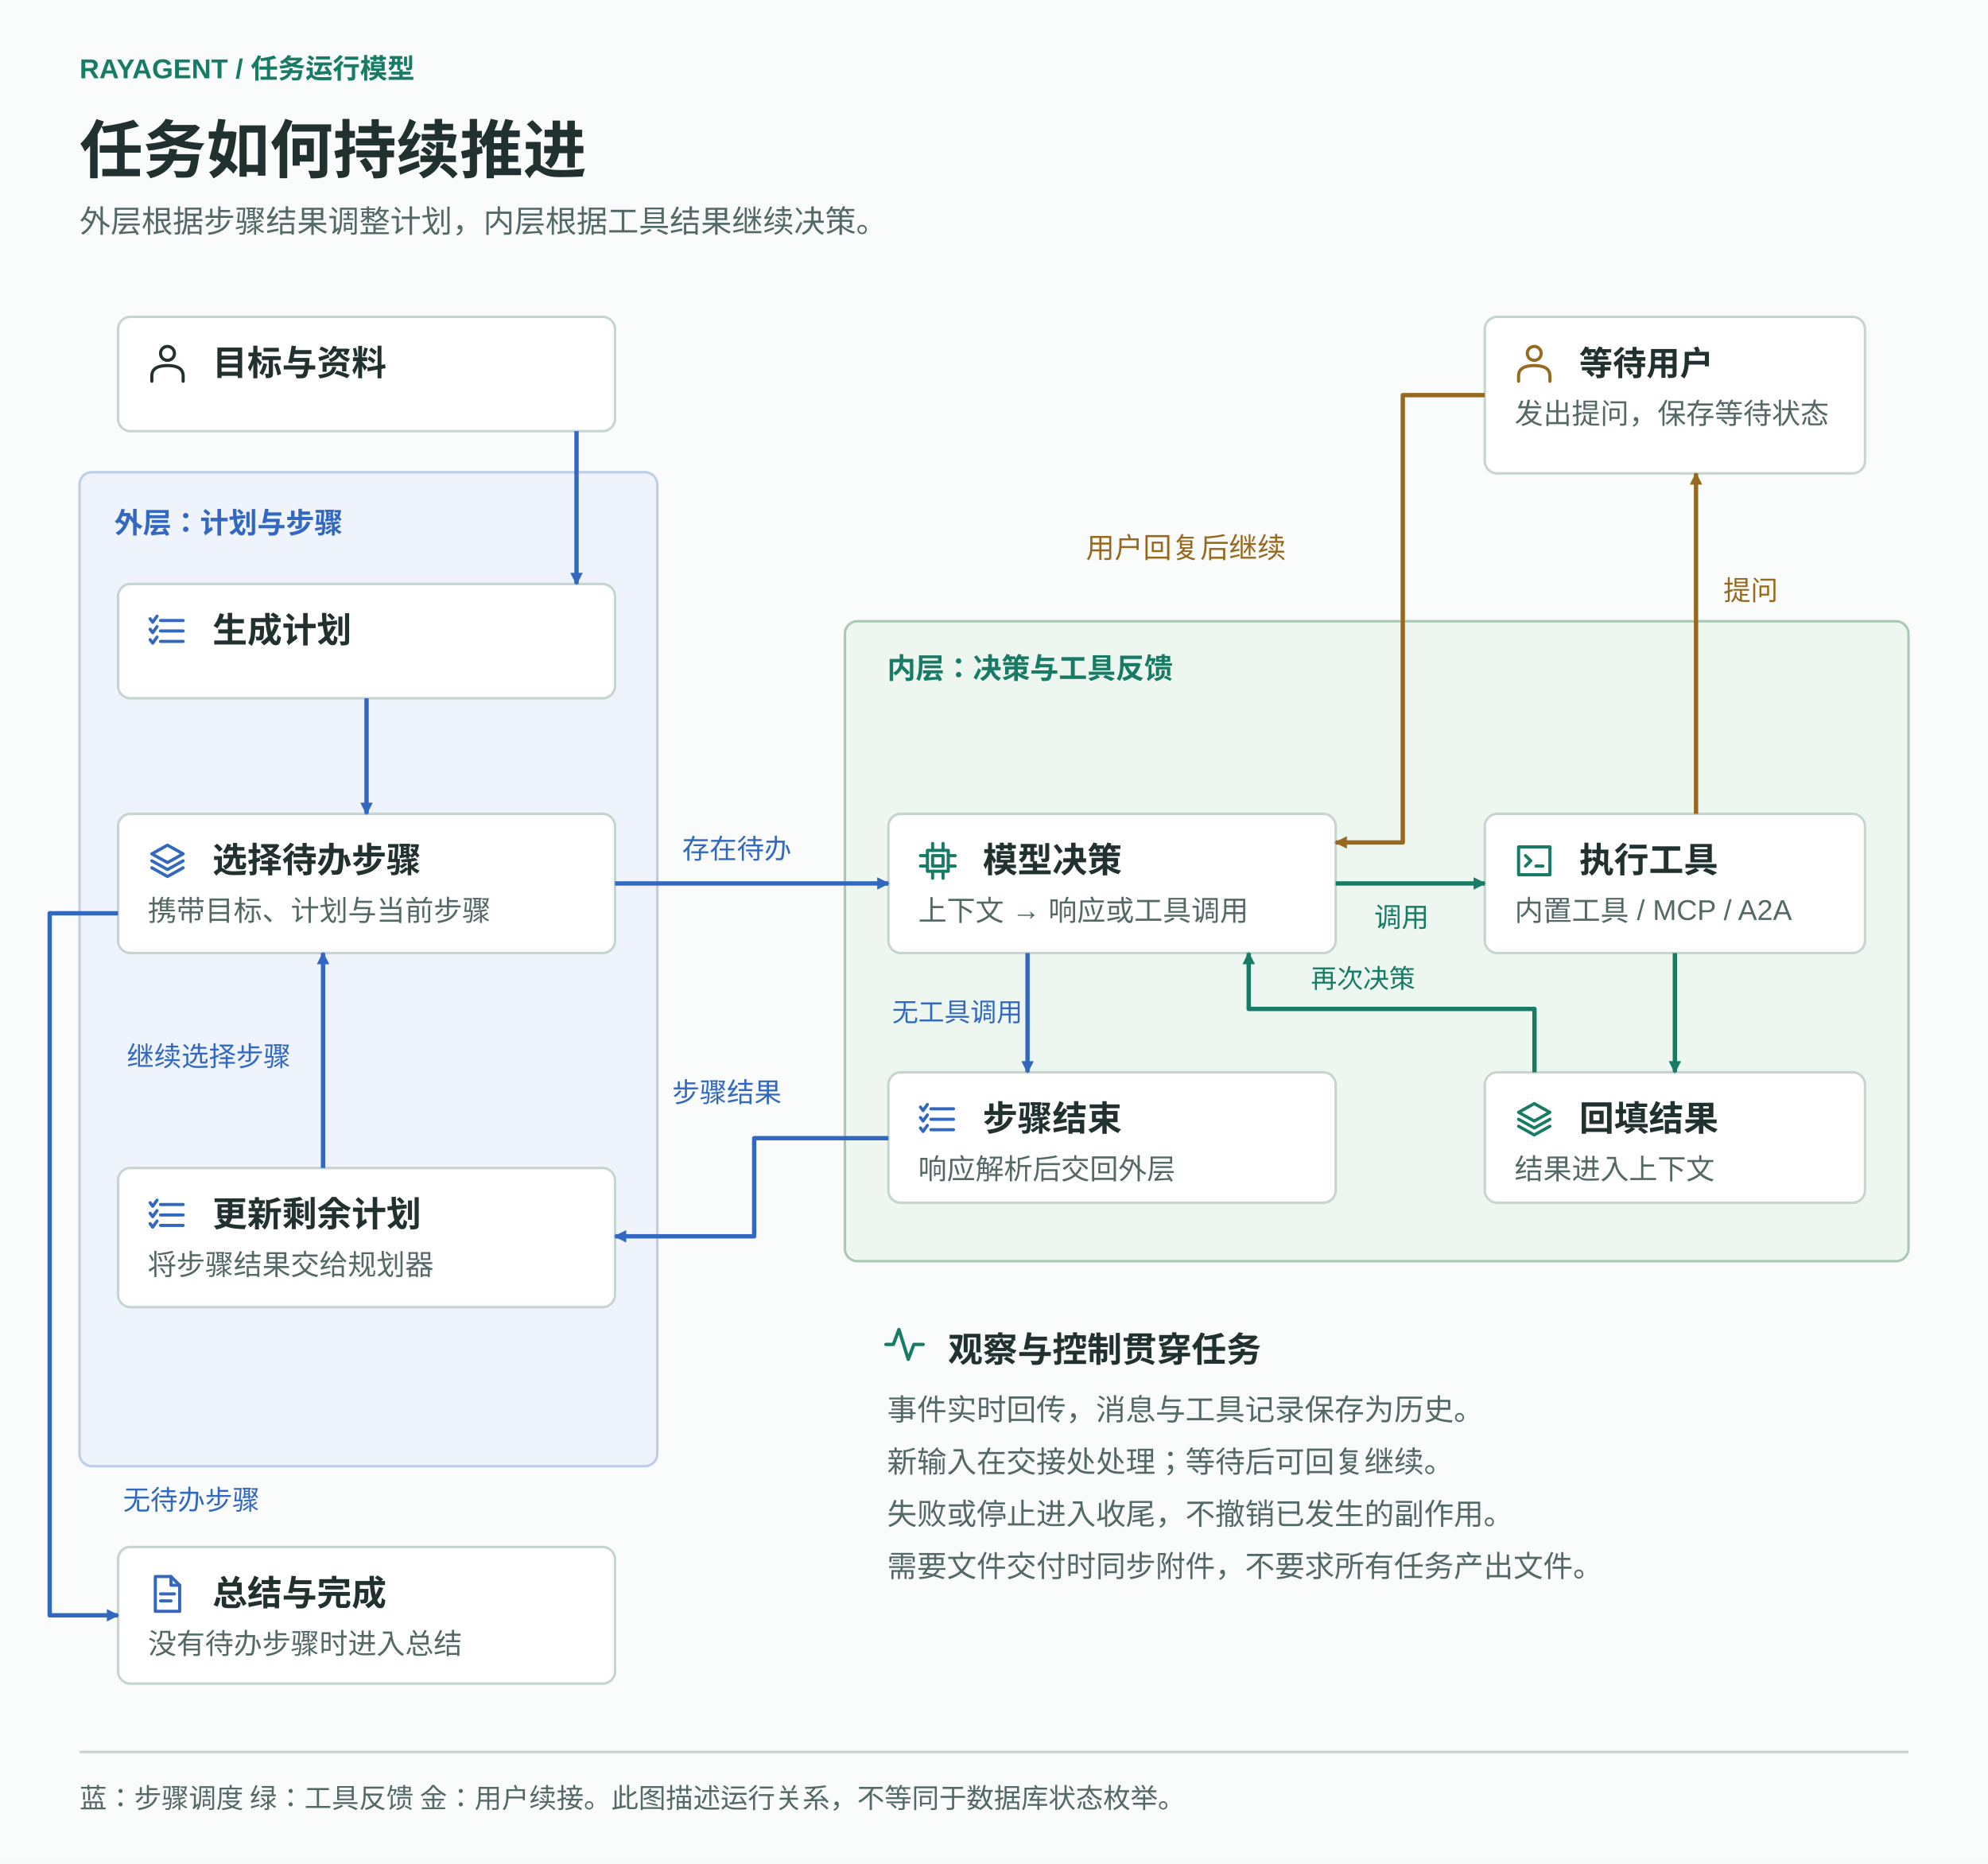
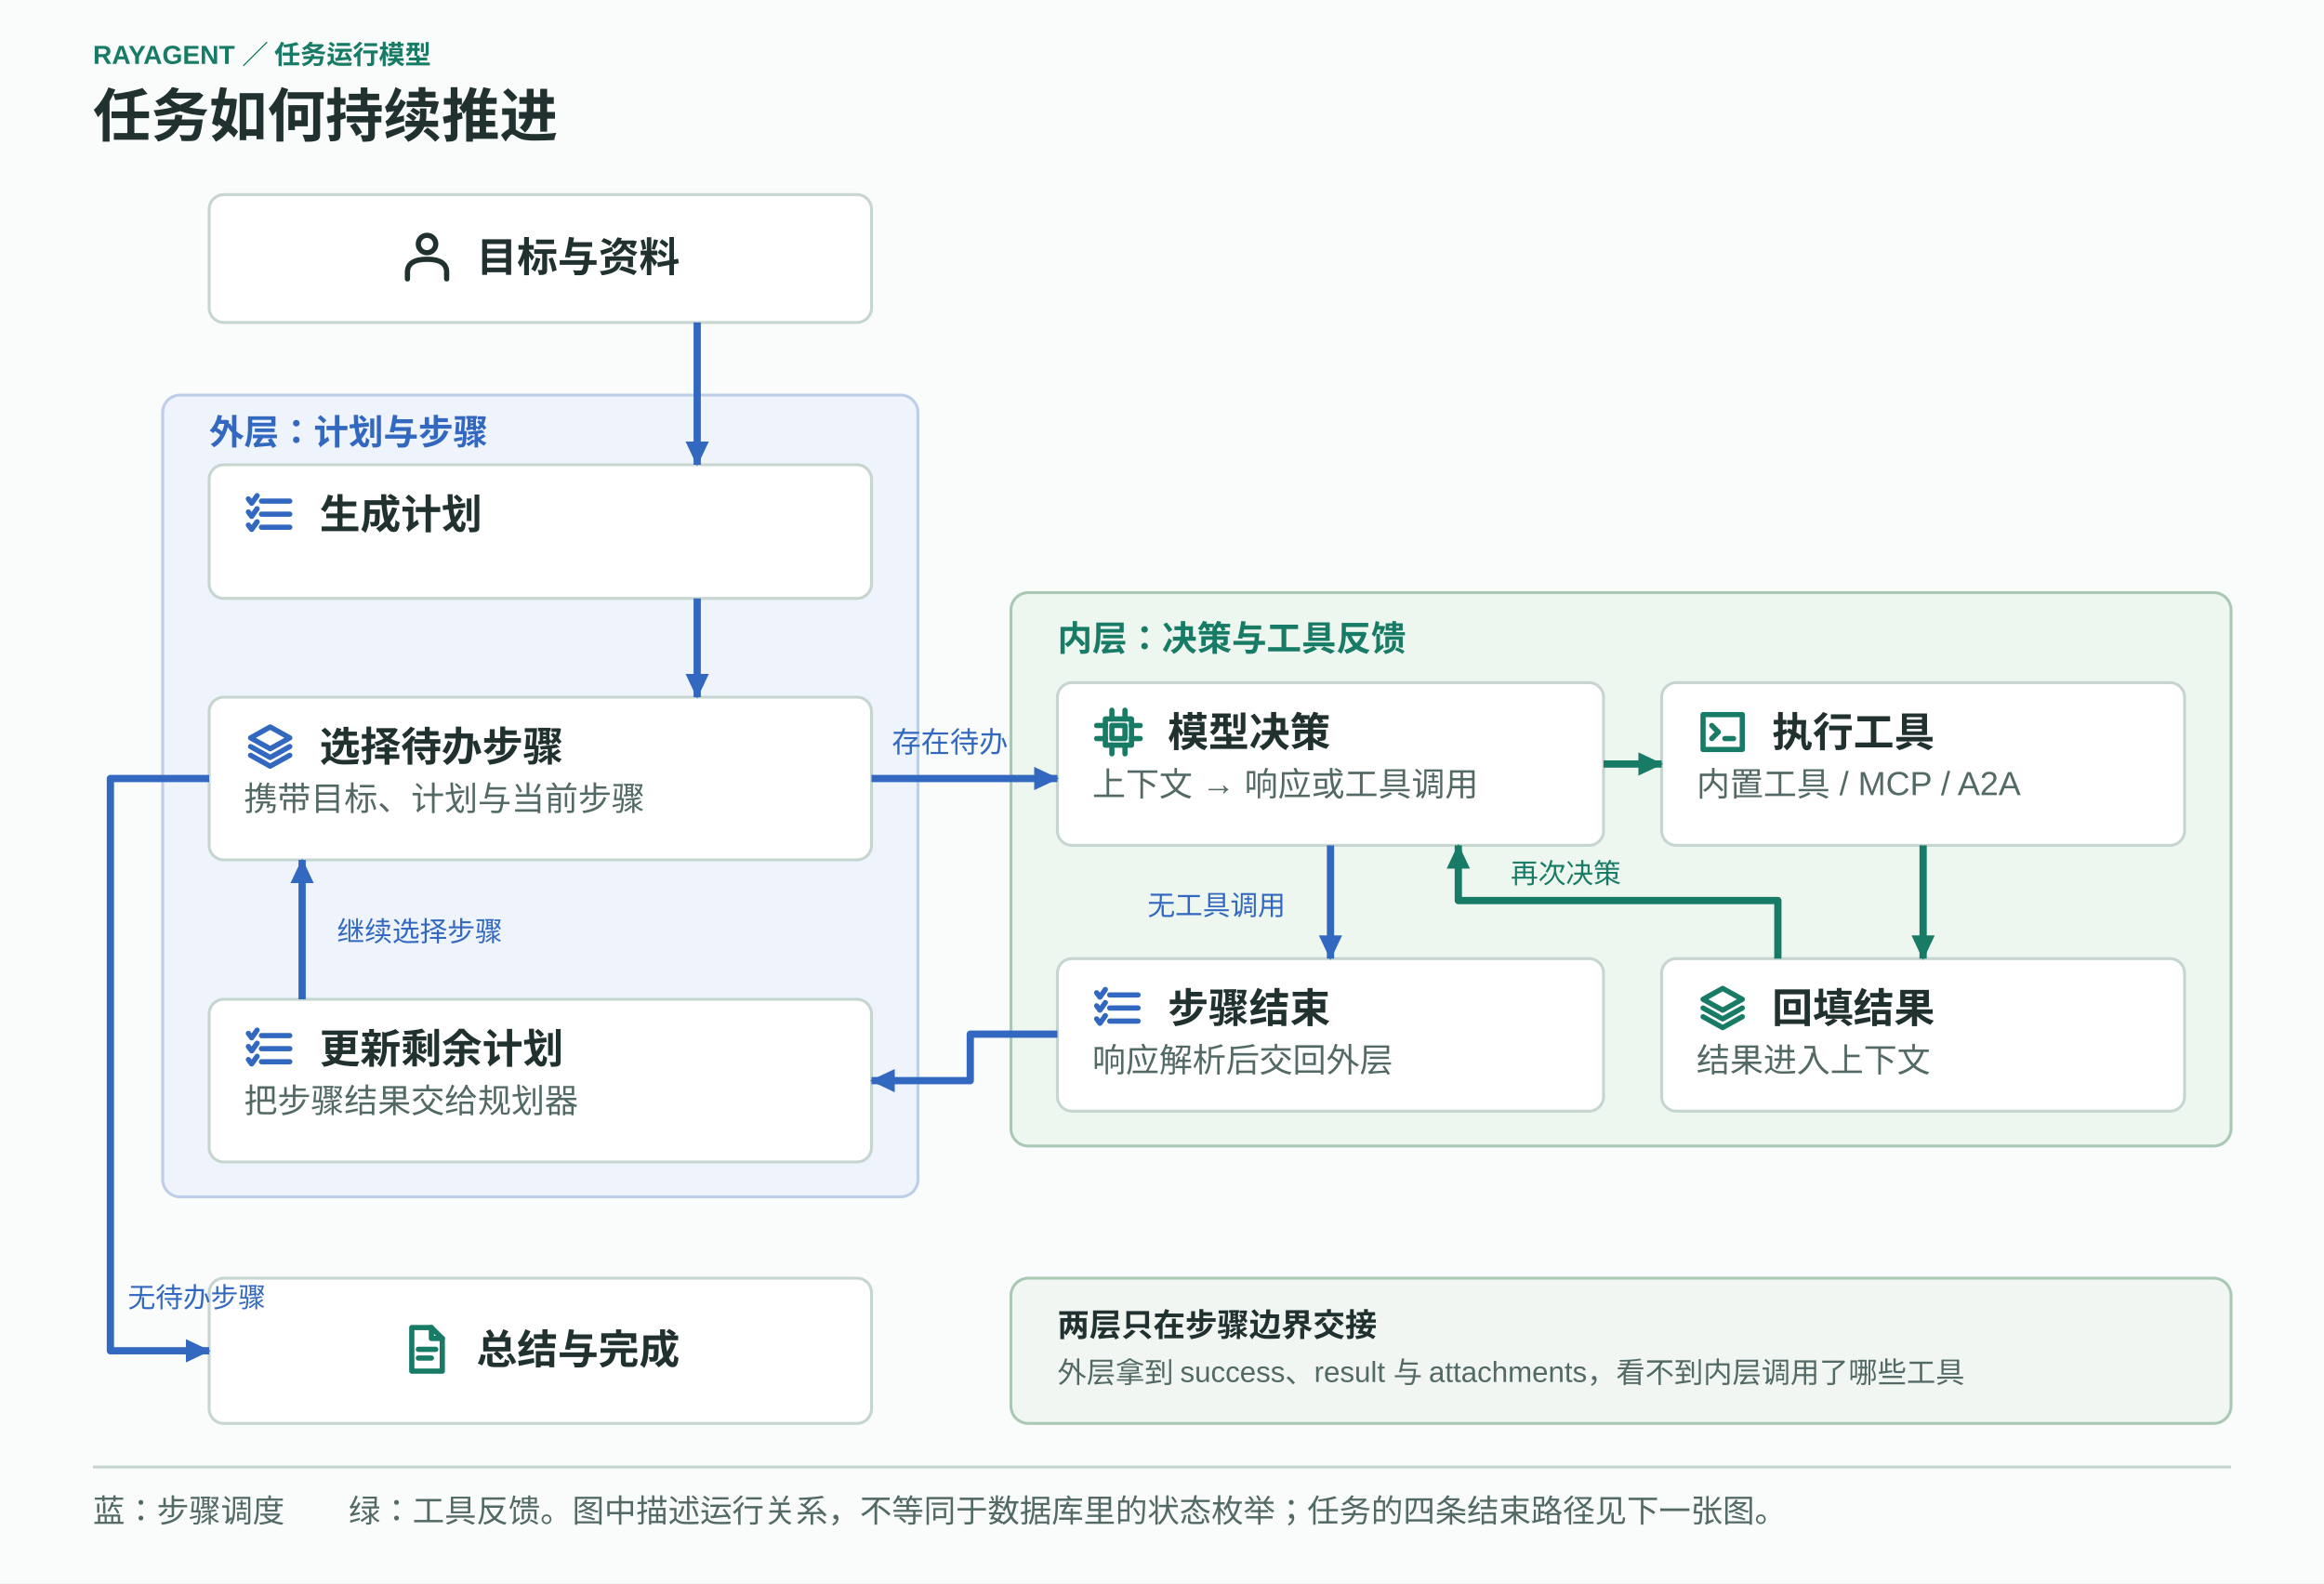
- <svg xmlns="http://www.w3.org/2000/svg" width="1600" height="1500" viewBox="0 0 1600 1500" role="img" aria-labelledby="title desc">
+ <svg xmlns="http://www.w3.org/2000/svg" width="1600" height="1090" viewBox="0 0 1600 1090" role="img" aria-labelledby="title desc">
  <style>text{font-family:"PingFang SC","Microsoft YaHei",Arial,sans-serif;letter-spacing:0}</style>
  <defs>
-     <marker id="20312f" markerWidth="12" markerHeight="12" refX="10" refY="6" orient="auto-start-reverse" markerUnits="userSpaceOnUse">
-       <path d="M1 1L11 6L1 11Z" fill="#20312f" />
+     <marker id="a-20312f" markerWidth="20" markerHeight="20" refX="18" refY="10" orient="auto-start-reverse" markerUnits="userSpaceOnUse">
+       <path d="M2 2L19 10L2 18Z" fill="#20312f" />
    </marker>
-     <marker id="3268bf" markerWidth="12" markerHeight="12" refX="10" refY="6" orient="auto-start-reverse" markerUnits="userSpaceOnUse">
-       <path d="M1 1L11 6L1 11Z" fill="#3268bf" />
+     <marker id="b-20312f" markerWidth="14" markerHeight="14" refX="12" refY="7" orient="auto-start-reverse" markerUnits="userSpaceOnUse">
+       <path d="M2 2L13 7L2 12Z" fill="#20312f" />
    </marker>
-     <marker id="177b65" markerWidth="12" markerHeight="12" refX="10" refY="6" orient="auto-start-reverse" markerUnits="userSpaceOnUse">
-       <path d="M1 1L11 6L1 11Z" fill="#177b65" />
+     <marker id="a-3268bf" markerWidth="20" markerHeight="20" refX="18" refY="10" orient="auto-start-reverse" markerUnits="userSpaceOnUse">
+       <path d="M2 2L19 10L2 18Z" fill="#3268bf" />
    </marker>
-     <marker id="bd5254" markerWidth="12" markerHeight="12" refX="10" refY="6" orient="auto-start-reverse" markerUnits="userSpaceOnUse">
-       <path d="M1 1L11 6L1 11Z" fill="#bd5254" />
+     <marker id="b-3268bf" markerWidth="14" markerHeight="14" refX="12" refY="7" orient="auto-start-reverse" markerUnits="userSpaceOnUse">
+       <path d="M2 2L13 7L2 12Z" fill="#3268bf" />
    </marker>
-     <marker id="97691f" markerWidth="12" markerHeight="12" refX="10" refY="6" orient="auto-start-reverse" markerUnits="userSpaceOnUse">
-       <path d="M1 1L11 6L1 11Z" fill="#97691f" />
+     <marker id="a-177b65" markerWidth="20" markerHeight="20" refX="18" refY="10" orient="auto-start-reverse" markerUnits="userSpaceOnUse">
+       <path d="M2 2L19 10L2 18Z" fill="#177b65" />
    </marker>
-     <marker id="70579c" markerWidth="12" markerHeight="12" refX="10" refY="6" orient="auto-start-reverse" markerUnits="userSpaceOnUse">
-       <path d="M1 1L11 6L1 11Z" fill="#70579c" />
+     <marker id="b-177b65" markerWidth="14" markerHeight="14" refX="12" refY="7" orient="auto-start-reverse" markerUnits="userSpaceOnUse">
+       <path d="M2 2L13 7L2 12Z" fill="#177b65" />
+     </marker>
+     <marker id="a-97691f" markerWidth="20" markerHeight="20" refX="18" refY="10" orient="auto-start-reverse" markerUnits="userSpaceOnUse">
+       <path d="M2 2L19 10L2 18Z" fill="#97691f" />
+     </marker>
+     <marker id="b-97691f" markerWidth="14" markerHeight="14" refX="12" refY="7" orient="auto-start-reverse" markerUnits="userSpaceOnUse">
+       <path d="M2 2L13 7L2 12Z" fill="#97691f" />
+     </marker>
+     <marker id="a-70579c" markerWidth="20" markerHeight="20" refX="18" refY="10" orient="auto-start-reverse" markerUnits="userSpaceOnUse">
+       <path d="M2 2L19 10L2 18Z" fill="#70579c" />
+     </marker>
+     <marker id="b-70579c" markerWidth="14" markerHeight="14" refX="12" refY="7" orient="auto-start-reverse" markerUnits="userSpaceOnUse">
+       <path d="M2 2L13 7L2 12Z" fill="#70579c" />
+     </marker>
+     <marker id="a-bd5254" markerWidth="20" markerHeight="20" refX="18" refY="10" orient="auto-start-reverse" markerUnits="userSpaceOnUse">
+       <path d="M2 2L19 10L2 18Z" fill="#bd5254" />
+     </marker>
+     <marker id="b-bd5254" markerWidth="14" markerHeight="14" refX="12" refY="7" orient="auto-start-reverse" markerUnits="userSpaceOnUse">
+       <path d="M2 2L13 7L2 12Z" fill="#bd5254" />
+     </marker>
+     <marker id="a-536965" markerWidth="20" markerHeight="20" refX="18" refY="10" orient="auto-start-reverse" markerUnits="userSpaceOnUse">
+       <path d="M2 2L19 10L2 18Z" fill="#536965" />
+     </marker>
+     <marker id="b-536965" markerWidth="14" markerHeight="14" refX="12" refY="7" orient="auto-start-reverse" markerUnits="userSpaceOnUse">
+       <path d="M2 2L13 7L2 12Z" fill="#536965" />
    </marker>
  </defs>
-   <rect x="0" y="0" width="1600" height="1500" rx="0" fill="#fafcfb" stroke="none" stroke-width="2" data-graph-role="background" />
-   <text x="64" y="63" fill="#177b65" font-size="22" font-weight="600" text-anchor="start">RAYAGENT  /  任务运行模型</text>
-   <text x="64" y="139" fill="#20312f" font-size="51" font-weight="650" text-anchor="start">任务如何持续推进</text>
-   <text x="64" y="187" fill="#536965" font-size="25" font-weight="400" text-anchor="start">外层根据步骤结果调整计划，内层根据工具结果继续决策。</text>
-   <rect x="64" y="380" width="465" height="800" rx="10" fill="#eef3fc" stroke="#bfcee8" stroke-width="2" data-graph-role="container" />
-   <rect x="680" y="500" width="856" height="515" rx="10" fill="#edf6ef" stroke="#a9c9b4" stroke-width="2" data-graph-role="container" />
-   <text x="92" y="429" fill="#3268bf" font-size="23" font-weight="600" text-anchor="start">外层：计划与步骤</text>
-   <text x="714" y="546" fill="#177b65" font-size="23" font-weight="600" text-anchor="start">内层：决策与工具反馈</text>
-   <rect x="95" y="255" width="400" height="92" rx="10" fill="white" stroke="#c6d5d0" stroke-width="2" data-graph-role="node" id="input" />
-   <g transform="translate(118 276) scale(1.4)" fill="none" stroke="#20312f" stroke-width="1.8" stroke-linecap="round" stroke-linejoin="round" data-graph-role="decoration">
+   <rect x="0" y="0" width="1600" height="1090" fill="#fafcfb" data-graph-role="background" />
+   <text x="64" y="44" fill="#177b65" font-size="18" font-weight="600" text-anchor="start">RAYAGENT ／ 任务运行模型</text>
+   <text x="64" y="94" fill="#20312f" font-size="40" font-weight="650" text-anchor="start">任务如何持续推进</text>
+   <rect x="144" y="134" width="456" height="88" rx="10" fill="#ffffff" stroke="#c6d5d0" stroke-width="2" data-graph-role="node" />
+   <g transform="translate(276 159) scale(1.5)" fill="none" stroke="#20312f" stroke-width="2.4" stroke-linecap="round" stroke-linejoin="round" data-graph-role="decoration">
    <path d="M16 6A4 4 0 1 1 8 6A4 4 0 1 1 16 6" />
    <path d="M3 22V19Q3 13 12 13Q21 13 21 19V22" />
  </g>
-   <text x="171" y="302" fill="#20312f" font-size="28" font-weight="600" text-anchor="start">目标与资料</text>
-   <rect x="95" y="470" width="400" height="92" rx="10" fill="white" stroke="#c6d5d0" stroke-width="2" data-graph-role="node" id="plan" />
-   <g transform="translate(118 491) scale(1.4)" fill="none" stroke="#3268bf" stroke-width="1.8" stroke-linecap="round" stroke-linejoin="round" data-graph-role="decoration">
+   <text x="328" y="187" fill="#20312f" font-size="28" font-weight="600" text-anchor="start">目标与资料</text>
+   <rect x="112" y="272" width="520" height="552" rx="12" fill="#eef3fc" stroke="#bfcee8" stroke-width="2" data-graph-role="container" />
+   <text x="144" y="306" fill="#3268bf" font-size="24" font-weight="600" text-anchor="start">外层：计划与步骤</text>
+   <rect x="144" y="320" width="456" height="92" rx="10" fill="#ffffff" stroke="#c6d5d0" stroke-width="2" data-graph-role="node" />
+   <g transform="translate(168 336) scale(1.5)" fill="none" stroke="#3268bf" stroke-width="2.4" stroke-linecap="round" stroke-linejoin="round" data-graph-role="decoration">
    <path d="M8 6H21M8 12H21M8 18H21" />
    <path d="M2 5L3.5 7L6 3.5" />
    <path d="M2 11L3.5 13L6 9.5" />
    <path d="M2 17L3.5 19L6 15.5" />
  </g>
-   <text x="171" y="517" fill="#20312f" font-size="28" font-weight="600" text-anchor="start">生成计划</text>
-   <rect x="95" y="655" width="400" height="112" rx="10" fill="white" stroke="#c6d5d0" stroke-width="2" data-graph-role="node" id="select" />
-   <g transform="translate(118 676) scale(1.4)" fill="none" stroke="#3268bf" stroke-width="1.8" stroke-linecap="round" stroke-linejoin="round" data-graph-role="decoration">
+   <text x="220" y="364" fill="#20312f" font-size="28" font-weight="600" text-anchor="start">生成计划</text>
+   <rect x="144" y="480" width="456" height="112" rx="10" fill="#ffffff" stroke="#c6d5d0" stroke-width="2" data-graph-role="node" />
+   <g transform="translate(168 496) scale(1.5)" fill="none" stroke="#3268bf" stroke-width="2.4" stroke-linecap="round" stroke-linejoin="round" data-graph-role="decoration">
    <path d="M3 8L12 3L21 8L12 13Z" />
    <path d="M3 12L12 17L21 12" />
    <path d="M3 16L12 21L21 16" />
  </g>
-   <text x="171" y="702" fill="#20312f" font-size="28" font-weight="600" text-anchor="start">选择待办步骤</text>
-   <text x="119" y="741" fill="#536965" font-size="23" font-weight="400" text-anchor="start">携带目标、计划与当前步骤</text>
-   <rect x="95" y="940" width="400" height="112" rx="10" fill="white" stroke="#c6d5d0" stroke-width="2" data-graph-role="node" id="update" />
-   <g transform="translate(118 961) scale(1.4)" fill="none" stroke="#3268bf" stroke-width="1.8" stroke-linecap="round" stroke-linejoin="round" data-graph-role="decoration">
+   <text x="220" y="524" fill="#20312f" font-size="28" font-weight="600" text-anchor="start">选择待办步骤</text>
+   <text x="168" y="558" fill="#536965" font-size="23" font-weight="400" text-anchor="start">携带目标、计划与当前步骤</text>
+   <rect x="144" y="688" width="456" height="112" rx="10" fill="#ffffff" stroke="#c6d5d0" stroke-width="2" data-graph-role="node" />
+   <g transform="translate(168 704) scale(1.5)" fill="none" stroke="#3268bf" stroke-width="2.4" stroke-linecap="round" stroke-linejoin="round" data-graph-role="decoration">
    <path d="M8 6H21M8 12H21M8 18H21" />
    <path d="M2 5L3.5 7L6 3.5" />
    <path d="M2 11L3.5 13L6 9.5" />
    <path d="M2 17L3.5 19L6 15.5" />
  </g>
-   <text x="171" y="987" fill="#20312f" font-size="28" font-weight="600" text-anchor="start">更新剩余计划</text>
-   <text x="119" y="1026" fill="#536965" font-size="23" font-weight="400" text-anchor="start">将步骤结果交给规划器</text>
-   <rect x="715" y="655" width="360" height="112" rx="10" fill="white" stroke="#c6d5d0" stroke-width="2" data-graph-role="node" id="model" />
-   <g transform="translate(738 676) scale(1.4)" fill="none" stroke="#177b65" stroke-width="1.8" stroke-linecap="round" stroke-linejoin="round" data-graph-role="decoration">
+   <text x="220" y="732" fill="#20312f" font-size="28" font-weight="600" text-anchor="start">更新剩余计划</text>
+   <text x="168" y="766" fill="#536965" font-size="23" font-weight="400" text-anchor="start">把步骤结果交给规划器</text>
+   <rect x="696" y="408" width="840" height="381" rx="12" fill="#edf6ef" stroke="#a9c9b4" stroke-width="2" data-graph-role="container" />
+   <text x="728" y="448" fill="#177b65" font-size="24" font-weight="600" text-anchor="start">内层：决策与工具反馈</text>
+   <rect x="728" y="470" width="376" height="112" rx="10" fill="#ffffff" stroke="#c6d5d0" stroke-width="2" data-graph-role="node" />
+   <g transform="translate(752 486) scale(1.5)" fill="none" stroke="#177b65" stroke-width="2.4" stroke-linecap="round" stroke-linejoin="round" data-graph-role="decoration">
    <path d="M6 6H18V18H6Z" />
    <path d="M9 9H15V15H9Z" />
    <path d="M9 2V6M15 2V6M9 18V22M15 18V22M2 9H6M2 15H6M18 9H22M18 15H22" />
  </g>
-   <text x="791" y="702" fill="#20312f" font-size="28" font-weight="600" text-anchor="start">模型决策</text>
-   <text x="739" y="741" fill="#536965" font-size="23" font-weight="400" text-anchor="start">上下文 → 响应或工具调用</text>
-   <rect x="1195" y="655" width="306" height="112" rx="10" fill="white" stroke="#c6d5d0" stroke-width="2" data-graph-role="node" id="tool" />
-   <g transform="translate(1218 676) scale(1.4)" fill="none" stroke="#177b65" stroke-width="1.8" stroke-linecap="round" stroke-linejoin="round" data-graph-role="decoration">
+   <text x="804" y="514" fill="#20312f" font-size="28" font-weight="600" text-anchor="start">模型决策</text>
+   <text x="752" y="548" fill="#536965" font-size="23" font-weight="400" text-anchor="start">上下文 → 响应或工具调用</text>
+   <rect x="1144" y="470" width="360" height="112" rx="10" fill="#ffffff" stroke="#c6d5d0" stroke-width="2" data-graph-role="node" />
+   <g transform="translate(1168 486) scale(1.5)" fill="none" stroke="#177b65" stroke-width="2.4" stroke-linecap="round" stroke-linejoin="round" data-graph-role="decoration">
    <path d="M3 4H21V20H3Z" />
    <path d="M7 9L10 12L7 15" />
    <path d="M13 15H17" />
  </g>
-   <text x="1271" y="702" fill="#20312f" font-size="28" font-weight="600" text-anchor="start">执行工具</text>
-   <text x="1219" y="741" fill="#536965" font-size="23" font-weight="400" text-anchor="start">内置工具 / MCP / A2A</text>
-   <rect x="1195" y="863" width="306" height="105" rx="10" fill="white" stroke="#c6d5d0" stroke-width="2" data-graph-role="node" id="feedback" />
-   <g transform="translate(1218 884) scale(1.4)" fill="none" stroke="#177b65" stroke-width="1.8" stroke-linecap="round" stroke-linejoin="round" data-graph-role="decoration">
-     <path d="M3 8L12 3L21 8L12 13Z" />
-     <path d="M3 12L12 17L21 12" />
-     <path d="M3 16L12 21L21 16" />
-   </g>
-   <text x="1271" y="910" fill="#20312f" font-size="28" font-weight="600" text-anchor="start">回填结果</text>
-   <text x="1219" y="949" fill="#536965" font-size="23" font-weight="400" text-anchor="start">结果进入上下文</text>
-   <rect x="715" y="863" width="360" height="105" rx="10" fill="white" stroke="#c6d5d0" stroke-width="2" data-graph-role="node" id="stepdone" />
-   <g transform="translate(738 884) scale(1.4)" fill="none" stroke="#3268bf" stroke-width="1.8" stroke-linecap="round" stroke-linejoin="round" data-graph-role="decoration">
+   <text x="1220" y="514" fill="#20312f" font-size="28" font-weight="600" text-anchor="start">执行工具</text>
+   <text x="1168" y="548" fill="#536965" font-size="23" font-weight="400" text-anchor="start">内置工具 / MCP / A2A</text>
+   <rect x="728" y="660" width="376" height="105" rx="10" fill="#ffffff" stroke="#c6d5d0" stroke-width="2" data-graph-role="node" />
+   <g transform="translate(752 676) scale(1.5)" fill="none" stroke="#3268bf" stroke-width="2.4" stroke-linecap="round" stroke-linejoin="round" data-graph-role="decoration">
    <path d="M8 6H21M8 12H21M8 18H21" />
    <path d="M2 5L3.5 7L6 3.5" />
    <path d="M2 11L3.5 13L6 9.5" />
    <path d="M2 17L3.5 19L6 15.5" />
  </g>
-   <text x="791" y="910" fill="#20312f" font-size="28" font-weight="600" text-anchor="start">步骤结束</text>
-   <text x="739" y="949" fill="#536965" font-size="23" font-weight="400" text-anchor="start">响应解析后交回外层</text>
-   <rect x="1195" y="255" width="306" height="126" rx="10" fill="white" stroke="#c6d5d0" stroke-width="2" data-graph-role="node" id="wait" />
-   <g transform="translate(1218 276) scale(1.4)" fill="none" stroke="#97691f" stroke-width="1.8" stroke-linecap="round" stroke-linejoin="round" data-graph-role="decoration">
-     <path d="M16 6A4 4 0 1 1 8 6A4 4 0 1 1 16 6" />
-     <path d="M3 22V19Q3 13 12 13Q21 13 21 19V22" />
+   <text x="804" y="704" fill="#20312f" font-size="28" font-weight="600" text-anchor="start">步骤结束</text>
+   <text x="752" y="738" fill="#536965" font-size="23" font-weight="400" text-anchor="start">响应解析后交回外层</text>
+   <rect x="1144" y="660" width="360" height="105" rx="10" fill="#ffffff" stroke="#c6d5d0" stroke-width="2" data-graph-role="node" />
+   <g transform="translate(1168 676) scale(1.5)" fill="none" stroke="#177b65" stroke-width="2.4" stroke-linecap="round" stroke-linejoin="round" data-graph-role="decoration">
+     <path d="M3 8L12 3L21 8L12 13Z" />
+     <path d="M3 12L12 17L21 12" />
+     <path d="M3 16L12 21L21 16" />
  </g>
-   <text x="1271" y="302" fill="#20312f" font-size="27" font-weight="600" text-anchor="start">等待用户</text>
-   <text x="1219" y="341" fill="#536965" font-size="23" font-weight="400" text-anchor="start">发出提问，保存等待状态</text>
-   <rect x="95" y="1245" width="400" height="110" rx="10" fill="white" stroke="#c6d5d0" stroke-width="2" data-graph-role="node" id="finish" />
-   <g transform="translate(118 1266) scale(1.4)" fill="none" stroke="#3268bf" stroke-width="1.8" stroke-linecap="round" stroke-linejoin="round" data-graph-role="decoration">
+   <text x="1220" y="704" fill="#20312f" font-size="28" font-weight="600" text-anchor="start">回填结果</text>
+   <text x="1168" y="738" fill="#536965" font-size="23" font-weight="400" text-anchor="start">结果进入上下文</text>
+   <rect x="144" y="880" width="456" height="100" rx="10" fill="#ffffff" stroke="#c6d5d0" stroke-width="2" data-graph-role="node" />
+   <g transform="translate(276 911) scale(1.5)" fill="none" stroke="#177b65" stroke-width="2.4" stroke-linecap="round" stroke-linejoin="round" data-graph-role="decoration">
    <path d="M14 2H5V22H19V7Z" />
    <path d="M14 2V7H19" />
    <path d="M8 12H16" />
    <path d="M8 16H14" />
  </g>
-   <text x="171" y="1292" fill="#20312f" font-size="28" font-weight="600" text-anchor="start">总结与完成</text>
-   <text x="119" y="1331" fill="#536965" font-size="23" font-weight="400" text-anchor="start">没有待办步骤时进入总结</text>
-   <path id="start" data-graph-role="edge" data-source="input" data-target="plan" d="M464 347 L464 470" fill="none" stroke="#3268bf" stroke-width="3.5" stroke-linejoin="round" marker-end="url(#3268bf)" />
-   <path id="created" data-graph-role="edge" data-source="plan" data-target="select" d="M295 562 L295 655" fill="none" stroke="#3268bf" stroke-width="3.5" stroke-linejoin="round" marker-end="url(#3268bf)" />
-   <path id="step" data-graph-role="edge" data-source="select" data-target="model" d="M495 711 L715 711" fill="none" stroke="#3268bf" stroke-width="3.5" stroke-linejoin="round" marker-end="url(#3268bf)" />
-   <text x="549" y="691" fill="#3268bf" font-size="22" font-weight="400" text-anchor="start">存在待办</text>
-   <path id="call" data-graph-role="edge" data-source="model" data-target="tool" d="M1075 711 L1195 711" fill="none" stroke="#177b65" stroke-width="3.5" stroke-linejoin="round" marker-end="url(#177b65)" />
-   <text x="1106" y="746" fill="#177b65" font-size="22" font-weight="400" text-anchor="start">调用</text>
-   <path id="feedback" data-graph-role="edge" data-source="tool" data-target="feedback" d="M1348 767 L1348 863" fill="none" stroke="#177b65" stroke-width="3.5" stroke-linejoin="round" marker-end="url(#177b65)" />
-   <path id="repeat" data-graph-role="edge" data-source="feedback" data-target="model" d="M1235 863 L1235 812 L1005 812 L1005 767" fill="none" stroke="#177b65" stroke-width="3.5" stroke-linejoin="round" marker-end="url(#177b65)" />
-   <text x="1055" y="795" fill="#177b65" font-size="21" font-weight="400" text-anchor="start">再次决策</text>
-   <path id="response" data-graph-role="edge" data-source="model" data-target="stepdone" d="M827 767 L827 863" fill="none" stroke="#3268bf" stroke-width="3.5" stroke-linejoin="round" marker-end="url(#3268bf)" />
-   <text x="718" y="822" fill="#3268bf" font-size="21" font-weight="400" text-anchor="start">无工具调用</text>
-   <path id="return" data-graph-role="edge" data-source="stepdone" data-target="update" d="M715 916 L607 916 L607 995 L495 995" fill="none" stroke="#3268bf" stroke-width="3.5" stroke-linejoin="round" marker-end="url(#3268bf)" />
-   <text x="541" y="887" fill="#3268bf" font-size="22" font-weight="400" text-anchor="start">步骤结果</text>
-   <path id="next" data-graph-role="edge" data-source="update" data-target="select" d="M260 940 L260 767" fill="none" stroke="#3268bf" stroke-width="3.5" stroke-linejoin="round" marker-end="url(#3268bf)" />
-   <text x="102" y="858" fill="#3268bf" font-size="22" font-weight="400" text-anchor="start">继续选择步骤</text>
-   <path id="done" data-graph-role="edge" data-source="select" data-target="finish" d="M95 735 L40 735 L40 1300 L95 1300" fill="none" stroke="#3268bf" stroke-width="3.5" stroke-linejoin="round" marker-end="url(#3268bf)" />
-   <text x="99" y="1215" fill="#3268bf" font-size="22" font-weight="400" text-anchor="start">无待办步骤</text>
-   <path id="ask" data-graph-role="edge" data-source="tool" data-target="wait" d="M1365 655 L1365 381" fill="none" stroke="#97691f" stroke-width="3.5" stroke-linejoin="round" marker-end="url(#97691f)" />
-   <text x="1387" y="483" fill="#97691f" font-size="22" font-weight="400" text-anchor="start">提问</text>
-   <path id="resume" data-graph-role="edge" data-source="wait" data-target="model" d="M1195 318 L1129 318 L1129 678 L1075 678" fill="none" stroke="#97691f" stroke-width="3.5" stroke-linejoin="round" marker-end="url(#97691f)" />
-   <text x="874" y="449" fill="#97691f" font-size="23" font-weight="400" text-anchor="start">用户回复后继续</text>
-   <g transform="translate(710 1064) scale(1.5)" fill="none" stroke="#177b65" stroke-width="1.8" stroke-linecap="round" stroke-linejoin="round" data-graph-role="decoration">
-     <path d="M2 12H6L9 4L14 20L17 12H22" />
-   </g>
-   <text x="763" y="1096" fill="#20312f" font-size="28" font-weight="600" text-anchor="start">观察与控制贯穿任务</text>
-   <text x="714" y="1143" fill="#536965" font-size="24" font-weight="400" text-anchor="start">事件实时回传，消息与工具记录保存为历史。</text>
-   <text x="714" y="1185" fill="#536965" font-size="24" font-weight="400" text-anchor="start">新输入在交接处处理；等待后可回复继续。</text>
-   <text x="714" y="1227" fill="#536965" font-size="24" font-weight="400" text-anchor="start">失败或停止进入收尾，不撤销已发生的副作用。</text>
-   <text x="714" y="1269" fill="#536965" font-size="24" font-weight="400" text-anchor="start">需要文件交付时同步附件，不要求所有任务产出文件。</text>
-   <path d="M64 1410 L1536 1410" fill="none" stroke="#c6d5d0" stroke-width="2" data-graph-role="decoration" />
-   <text x="64" y="1455" fill="#536965" font-size="22" font-weight="400" text-anchor="start">蓝：步骤调度     绿：工具反馈     金：用户续接。此图描述运行关系，不等同于数据库状态枚举。</text>
+   <text x="328" y="939" fill="#20312f" font-size="28" font-weight="600" text-anchor="start">总结与完成</text>
+   <rect x="696" y="880" width="840" height="100" rx="12" fill="#f1f6f3" stroke="#a9c9b4" stroke-width="2" data-graph-role="container" />
+   <text x="728" y="920" fill="#20312f" font-size="22" font-weight="600" text-anchor="start">两层只在步骤边界交接</text>
+   <text x="728" y="952" fill="#536965" font-size="20" font-weight="400" text-anchor="start">外层拿到 success、result 与 attachments，看不到内层调用了哪些工具</text>
+   <path d="M480 222 L480 320" fill="none" stroke="#3268bf" stroke-width="5" stroke-linejoin="round" marker-end="url(#a-3268bf)" data-graph-role="edge" />
+   <path d="M480 412 L480 480" fill="none" stroke="#3268bf" stroke-width="5" stroke-linejoin="round" marker-end="url(#a-3268bf)" data-graph-role="edge" />
+   <path d="M600 536 L728 536" fill="none" stroke="#3268bf" stroke-width="5" stroke-linejoin="round" marker-end="url(#a-3268bf)" data-graph-role="edge" />
+   <text x="614" y="518" fill="#3268bf" font-size="20" font-weight="400" text-anchor="start">存在待办</text>
+   <path d="M1104 526 L1144 526" fill="none" stroke="#177b65" stroke-width="5" stroke-linejoin="round" marker-end="url(#a-177b65)" data-graph-role="edge" />
+   <path d="M1324 582 L1324 660" fill="none" stroke="#177b65" stroke-width="5" stroke-linejoin="round" marker-end="url(#a-177b65)" data-graph-role="edge" />
+   <path d="M1224 660 L1224 620 L1004 620 L1004 582" fill="none" stroke="#177b65" stroke-width="5" stroke-linejoin="round" marker-end="url(#a-177b65)" data-graph-role="edge" />
+   <text x="1040" y="608" fill="#177b65" font-size="19" font-weight="400" text-anchor="start">再次决策</text>
+   <path d="M916 582 L916 660" fill="none" stroke="#3268bf" stroke-width="5" stroke-linejoin="round" marker-end="url(#a-3268bf)" data-graph-role="edge" />
+   <text x="790" y="630" fill="#3268bf" font-size="19" font-weight="400" text-anchor="start">无工具调用</text>
+   <path d="M728 712 L668 712 L668 744 L600 744" fill="none" stroke="#3268bf" stroke-width="5" stroke-linejoin="round" marker-end="url(#a-3268bf)" data-graph-role="edge" />
+   <path d="M208 688 L208 592" fill="none" stroke="#3268bf" stroke-width="5" stroke-linejoin="round" marker-end="url(#a-3268bf)" data-graph-role="edge" />
+   <text x="232" y="648" fill="#3268bf" font-size="19" font-weight="400" text-anchor="start">继续选择步骤</text>
+   <path d="M144 536 L76 536 L76 930 L144 930" fill="none" stroke="#3268bf" stroke-width="5" stroke-linejoin="round" marker-end="url(#a-3268bf)" data-graph-role="edge" />
+   <text x="88" y="900" fill="#3268bf" font-size="19" font-weight="400" text-anchor="start">无待办步骤</text>
+   <path d="M64 1010 L1536 1010" fill="none" stroke="#c6d5d0" stroke-width="2" data-graph-role="decoration" />
+   <text x="64" y="1048" fill="#536965" font-size="22" font-weight="400" text-anchor="start">蓝：步骤调度　　绿：工具反馈。图中描述运行关系，不等同于数据库里的状态枚举；任务的四条结束路径见下一张图。</text>
</svg>
